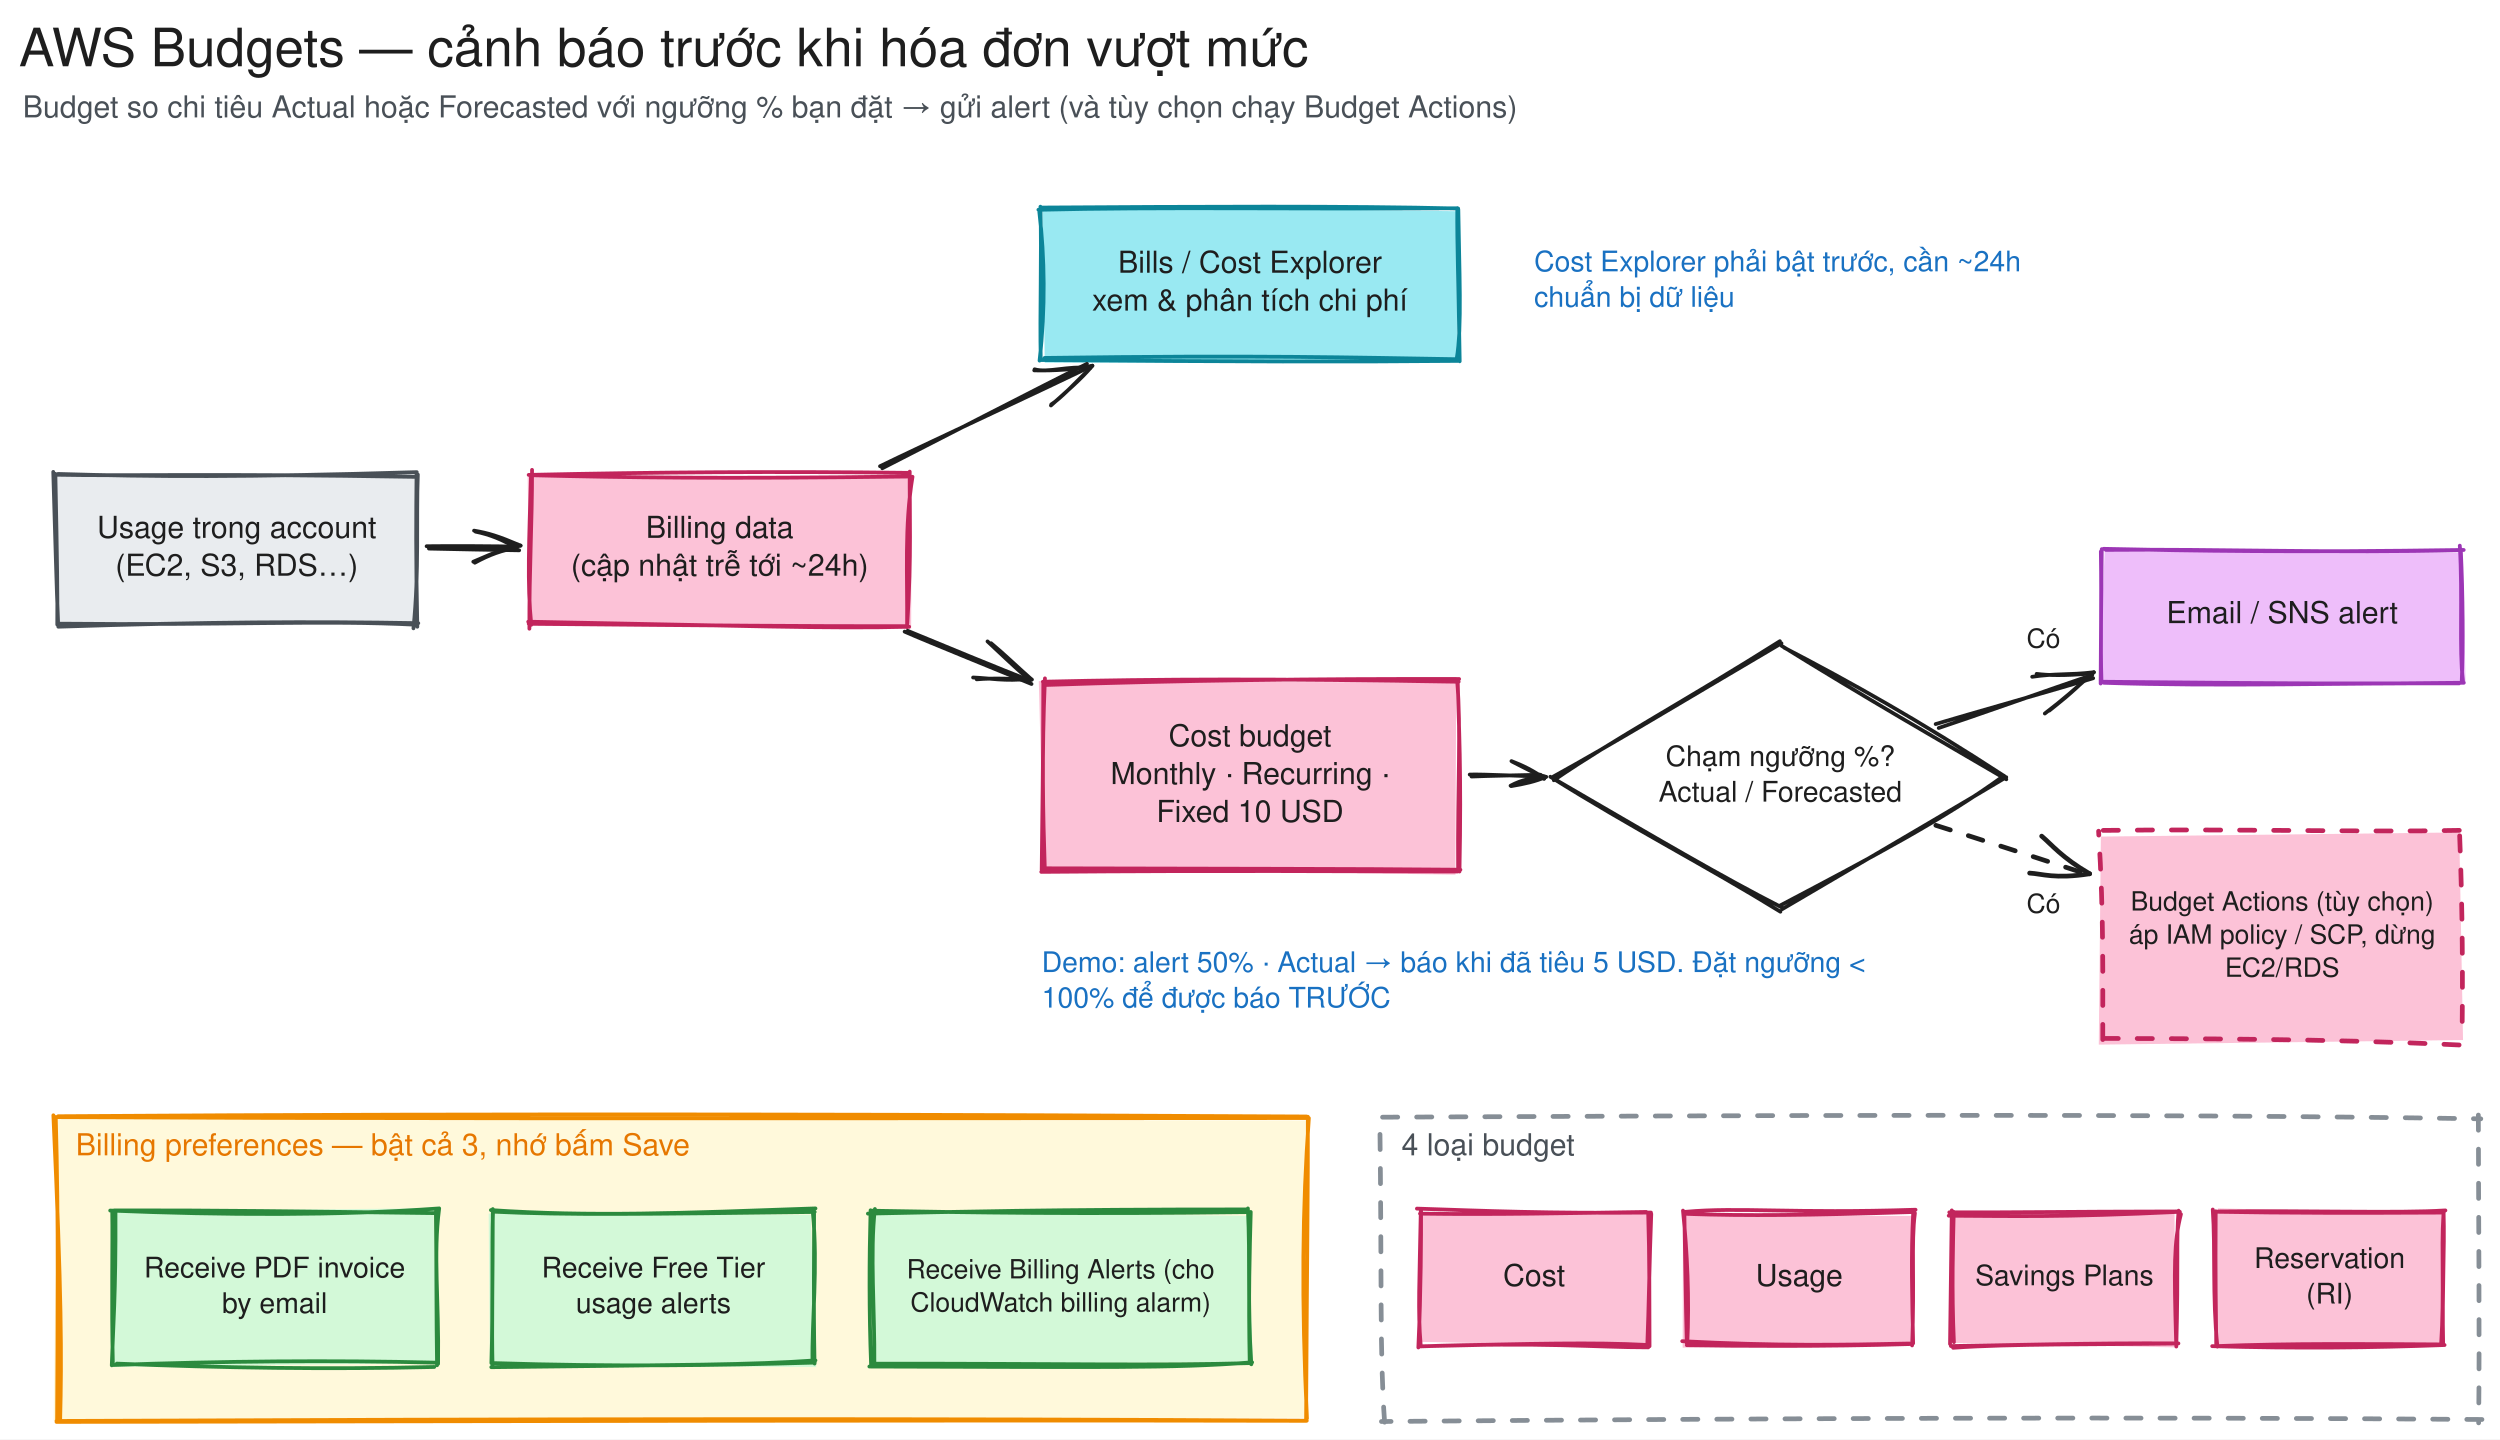
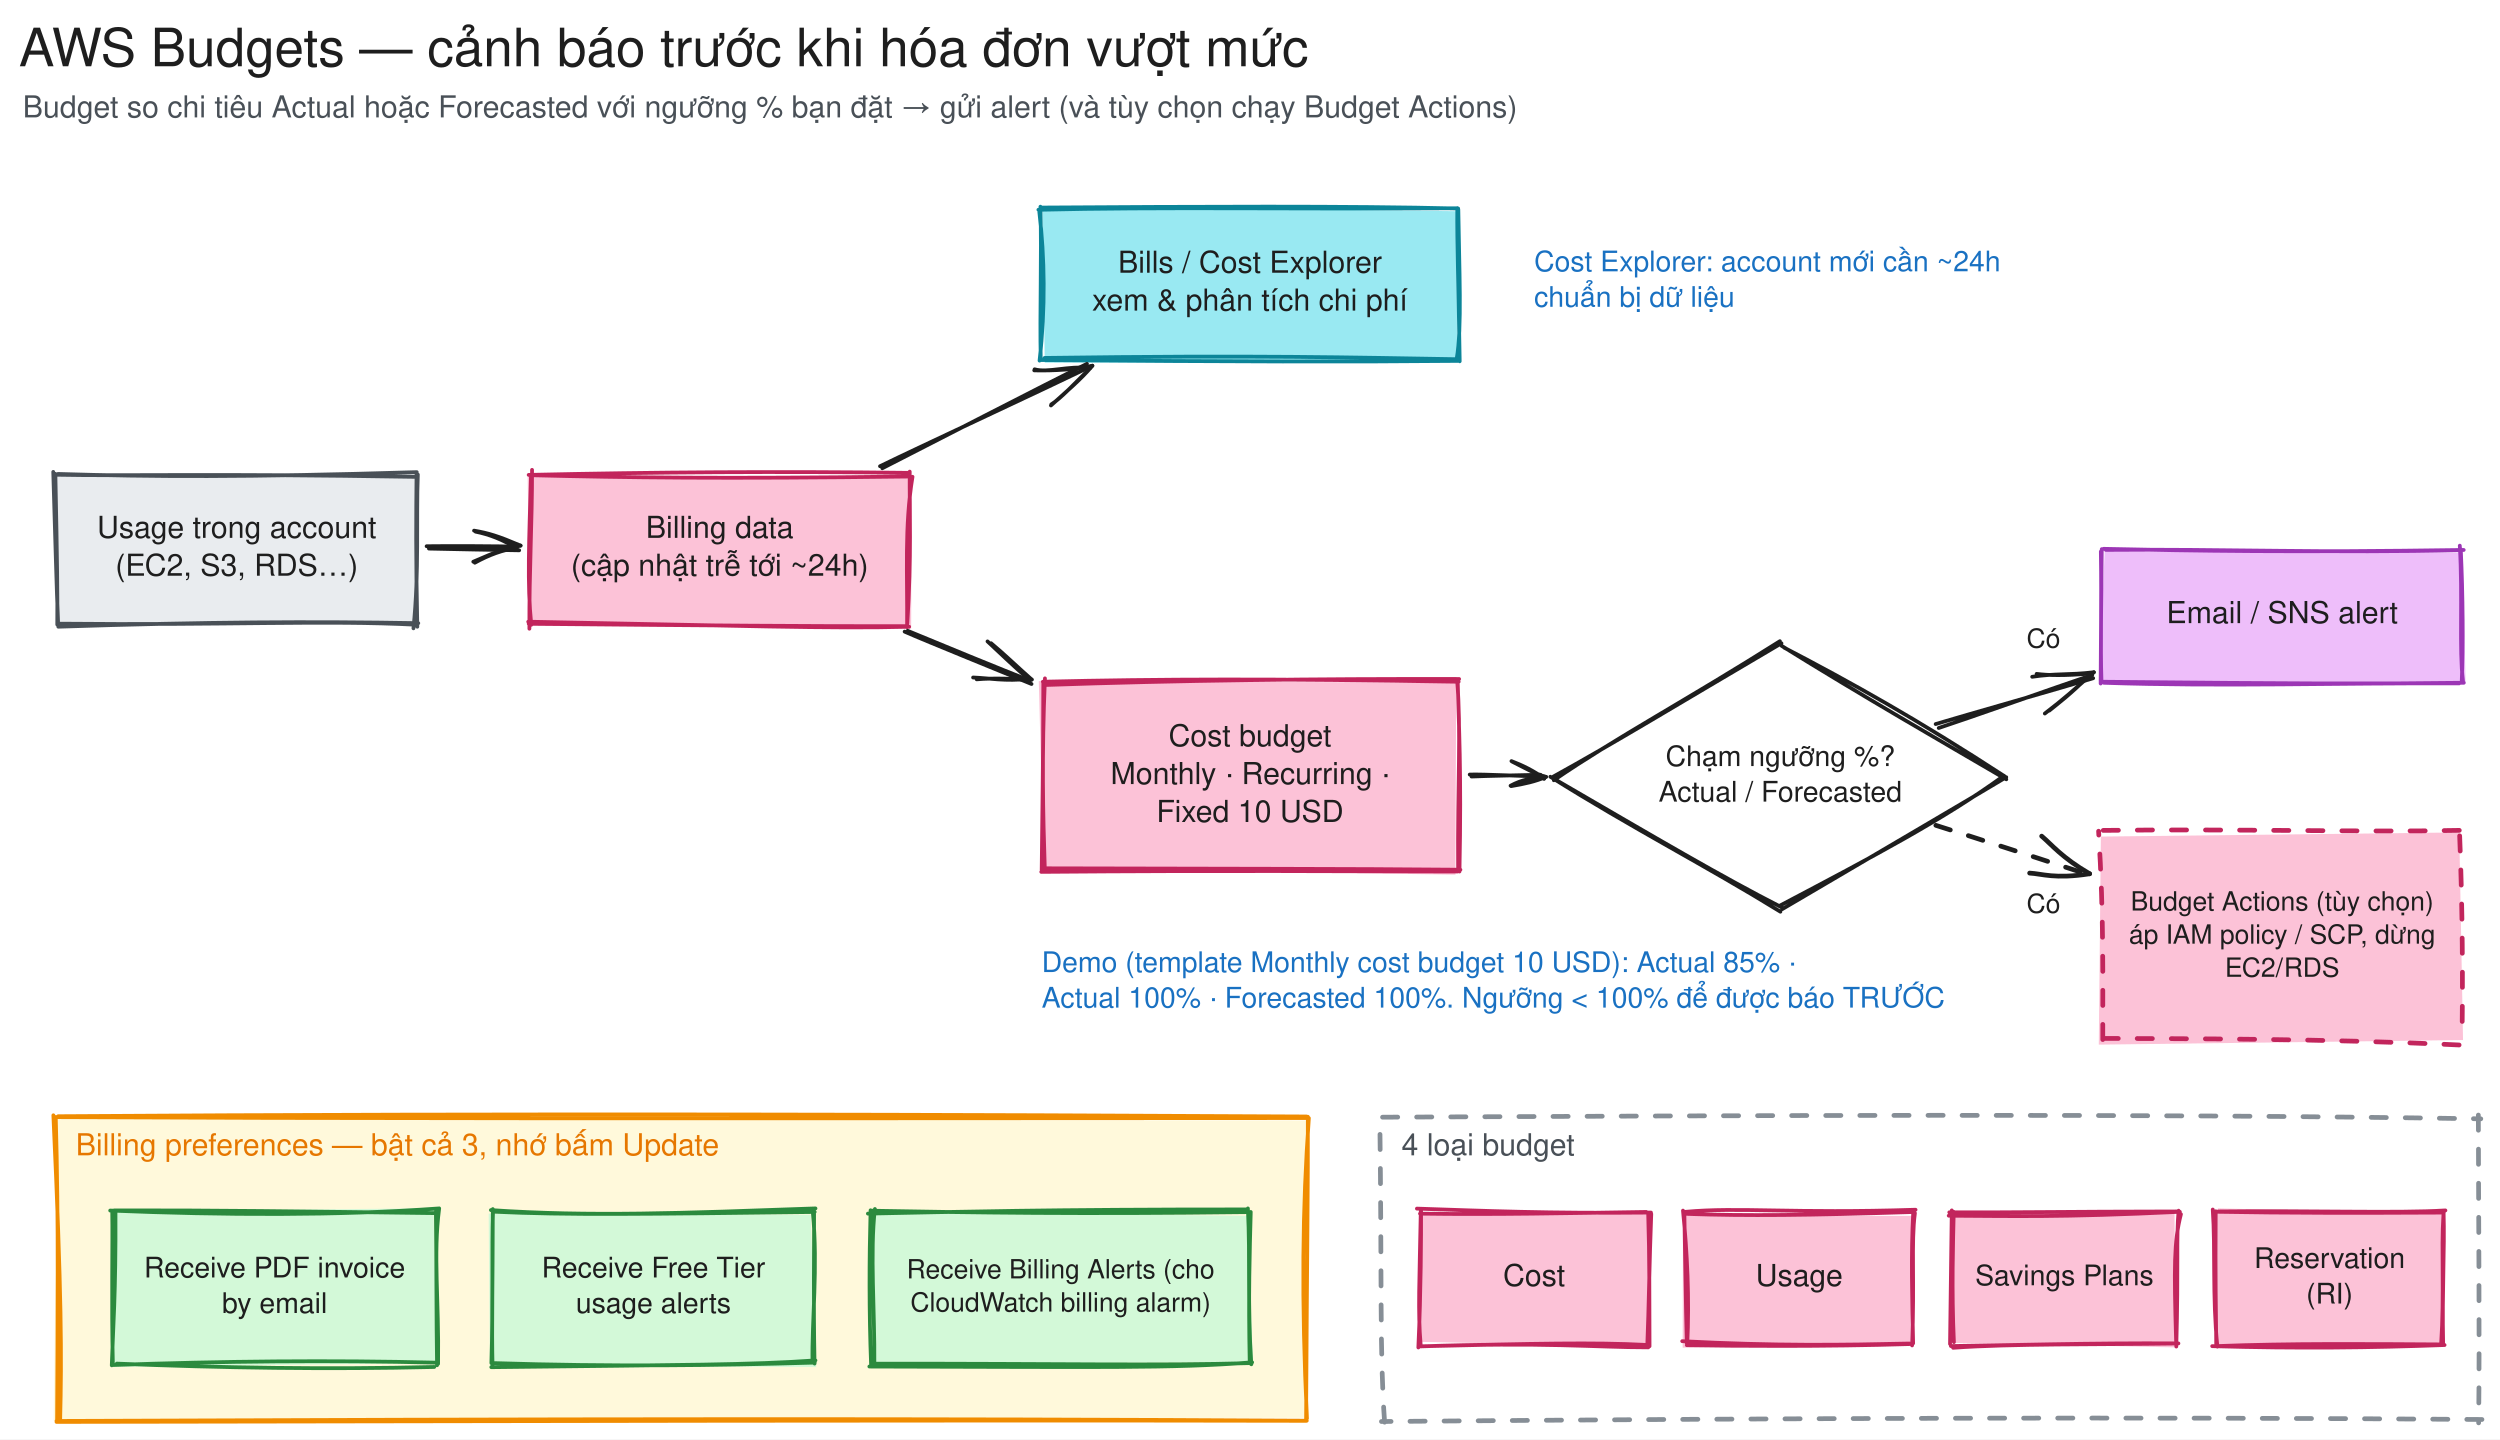
<svg xmlns="http://www.w3.org/2000/svg" version="1.1" viewBox="0 0 1320 760" width="1320" height="760">
  <defs>
    <style>
      @font-face {
        font-family: "Virgil";
        src: url("https://excalidraw.com/Virgil.woff2");
      }
      @font-face {
        font-family: "Cascadia";
        src: url("https://excalidraw.com/Cascadia.woff2");
      }
    </style>
  </defs>
  <rect x="0" y="0" width="1320" height="760" fill="#ffffff" />
  <g transform="translate(10 10) rotate(0 338.94 17.5)">
    <text x="0" y="25" font-family="Helvetica, Segoe UI Emoji" font-size="28px" fill="#1e1e1e" text-anchor="start" style="white-space: pre;" direction="ltr">AWS Budgets — cảnh báo trước khi hóa đơn vượt mức</text>
  </g>
  <g transform="translate(12 48) rotate(0 405.76 10)">
    <text x="0" y="14" font-family="Helvetica, Segoe UI Emoji" font-size="16px" fill="#495057" text-anchor="start" style="white-space: pre;" direction="ltr">Budget so chi tiêu Actual hoặc Forecasted với ngưỡng % bạn đặt → gửi alert (và tùy chọn chạy Budget Actions)</text>
  </g>
  <g stroke-linecap="round" transform="translate(30 590) rotate(0 330 80)">
    <path d="M0.3 0.69 L659.93 1.6 L658.47 158.6 L-1.69 160.15" stroke="none" stroke-width="0" fill="#fff9db" />
    <path d="M0.71 -0.63 C243 -2.32, 485.79 -1.46, 659.82 -0.49 M-0.23 -0.16 C144.15 0.55, 287.89 0.59, 659.72 0.33 M661.08 0.34 C657.66 47.1, 657.11 96.7, 660.07 158.93 M660.54 -0.36 C660.69 34.51, 660.14 67.09, 659.61 159.44 M659.72 160.2 C458.62 159.77, 256.86 160.37, -0.15 160.77 M659.97 160.13 C461.49 158.9, 262.87 159.16, -0.17 160.27 M1.77 159.3 C2.58 126.85, 2.59 94.52, -1.82 -1.13 M0.15 159.48 C0.36 108.02, 1.05 57.49, -0.56 -0.23" stroke="#f08c00" stroke-width="2" fill="none" />
  </g>
  <g transform="translate(40 596) rotate(0 166.56 10)">
-     <text x="0" y="14" font-family="Helvetica, Segoe UI Emoji" font-size="16px" fill="#e67700" text-anchor="start" style="white-space: pre;" direction="ltr">Billing preferences — bật cả 3, nhớ bấm Save</text>
+     <text x="0" y="14" font-family="Helvetica, Segoe UI Emoji" font-size="16px" fill="#e67700" text-anchor="start" style="white-space: pre;" direction="ltr">Billing preferences — bật cả 3, nhớ bấm Update</text>
  </g>
  <g stroke-linecap="round" transform="translate(730 590) rotate(0 290 80)">
    <path d="M-0.01 -0.13 C197.25 -0.97, 392.92 -2.19, 579.86 0.74 M578.57 -1.24 C578.67 56.71, 579.29 114.37, 578.72 161.27 M580.47 159.49 C400.94 158.12, 223.14 158.72, -0.59 160.56 M1.07 160.92 C-1.61 123.54, -0.31 87.41, -1.46 0.07" stroke="#868e96" stroke-width="2.5" fill="none" stroke-dasharray="8 10" />
  </g>
  <g transform="translate(740 596) rotate(0 48.32 10)">
    <text x="0" y="14" font-family="Helvetica, Segoe UI Emoji" font-size="16px" fill="#495057" text-anchor="start" style="white-space: pre;" direction="ltr">4 loại budget</text>
  </g>
  <g stroke-linecap="round" transform="translate(30 250) rotate(0 95 40)">
    <path d="M-0.03 0.23 L190.65 -0.53 L191.07 79.58 L0.51 78.26" stroke="none" stroke-width="0" fill="#e9ecef" />
    <path d="M-1.41 0.65 C39.38 1.46, 78.42 -0.11, 190.6 1.8 M0.63 0.24 C50.33 1.75, 98.27 2.06, 190.04 -0.71 M190.61 0.57 C189.69 23.82, 191.39 51.74, 188.3 81.76 M189.94 0.23 C189.74 22.08, 189.49 43.76, 190.34 80.92 M189.94 79.87 C141.27 77.34, 89.86 80.23, 1.34 79.29 M190.85 79.03 C134.64 78.06, 79.6 78.32, 0.79 80.9 M0.65 78.06 C-0.18 59.83, -0.64 38.99, -1.88 -0.84 M0.24 79.79 C0.39 63.77, 0.2 47.55, -0.77 0.2" stroke="#495057" stroke-width="2" fill="none" />
  </g>
  <g transform="translate(47.56 270) rotate(0 77.44 20)">
    <text x="77.44" y="14" font-family="Helvetica, Segoe UI Emoji" font-size="16px" fill="#1e1e1e" text-anchor="middle" style="white-space: pre;" direction="ltr">Usage trong account</text>
    <text x="77.44" y="34" font-family="Helvetica, Segoe UI Emoji" font-size="16px" fill="#1e1e1e" text-anchor="middle" style="white-space: pre;" direction="ltr">(EC2, S3, RDS…)</text>
  </g>
  <g stroke-linecap="round" transform="translate(280 250) rotate(0 100 40)">
    <path d="M-1.4 1.72 L201.42 1.7 L201.08 81.85 L-0.21 80.1" stroke="none" stroke-width="0" fill="#fcc2d7" />
    <path d="M0.97 0.93 C50.85 2.15, 99.98 2.86, 199.73 1.6 M-0.86 0.75 C65.23 -0.73, 132.13 -1.17, 199.69 -0.33 M201.8 1.74 C197.48 28.09, 199.23 53.58, 198.94 81.16 M200.33 -0.99 C200.17 20.56, 201.29 42.94, 199.08 79.07 M200.04 80.92 C157.69 82.03, 112.06 80.35, -1.1 78.26 M199.35 80.62 C147.51 80.71, 96.28 80.26, -0.84 79.36 M-0.48 81.96 C-0.6 51.46, 0.97 25.12, 0.92 -1.91 M0.51 79.9 C-1.71 58.13, -0.6 35.6, 0.38 0.64" stroke="#c2255c" stroke-width="2" fill="none" />
  </g>
  <g transform="translate(294.24 270) rotate(0 85.76 20)">
    <text x="85.76" y="14" font-family="Helvetica, Segoe UI Emoji" font-size="16px" fill="#1e1e1e" text-anchor="middle" style="white-space: pre;" direction="ltr">Billing data</text>
    <text x="85.76" y="34" font-family="Helvetica, Segoe UI Emoji" font-size="16px" fill="#1e1e1e" text-anchor="middle" style="white-space: pre;" direction="ltr">(cập nhật trễ tới ~24h)</text>
  </g>
  <g stroke-linecap="round" transform="translate(550 110) rotate(0 110 40)">
    <path d="M0.44 -0.93 L218.94 1.51 L219.48 81.15 L1.62 81.52" stroke="none" stroke-width="0" fill="#99e9f2" />
    <path d="M-1.72 0.76 C63.2 -0.8, 129.99 0.49, 218.71 -0.03 M0.3 -0.41 C81.72 -0.92, 162.83 -1.35, 219.91 0.09 M219.99 0.64 C220.41 31.97, 221.97 63.39, 219.13 79.41 M219.45 -0.13 C219.28 18.83, 220.1 39.37, 220.72 80.76 M219.26 79.67 C164.88 78.78, 113.52 77.44, 1.56 78.99 M219.74 80.55 C162.66 81.1, 103.45 80.97, -0.52 80.1 M-1.11 80.41 C2.05 52.64, 1.58 25.9, -1.22 1.99 M-0.49 80.04 C-1.06 53.99, 0.08 26.5, -0.65 -0.87" stroke="#0c8599" stroke-width="2" fill="none" />
  </g>
  <g transform="translate(575.44 130) rotate(0 84.56 20)">
    <text x="84.56" y="14" font-family="Helvetica, Segoe UI Emoji" font-size="16px" fill="#1e1e1e" text-anchor="middle" style="white-space: pre;" direction="ltr">Bills / Cost Explorer</text>
    <text x="84.56" y="34" font-family="Helvetica, Segoe UI Emoji" font-size="16px" fill="#1e1e1e" text-anchor="middle" style="white-space: pre;" direction="ltr">xem &amp; phân tích chi phí</text>
  </g>
  <g stroke-linecap="round" transform="translate(550 360) rotate(0 110 50)">
    <path d="M-1.52 -0.38 L218.86 0.41 L218.48 101.85 L1.04 98.4" stroke="none" stroke-width="0" fill="#fcc2d7" />
    <path d="M1.31 1.69 C72.57 -0.78, 144.28 -1.66, 220.41 -1.49 M0.64 -0.05 C62.23 -1.5, 123.21 -1.73, 220.16 -0.04 M219.36 -0.87 C221.58 25.73, 219.54 53.18, 219.89 99.43 M219.66 -0.57 C220.2 23.44, 221.69 45.47, 220.6 100.17 M221.09 99.22 C159.09 98.63, 98.87 98.76, 1.51 98.47 M219.53 100.17 C159.15 100.1, 97.54 99.51, -0.21 100.35 M1.67 99.19 C0.69 69.38, -0.01 39.21, 1.73 -1.82 M0.02 99.28 C0.28 70.88, 0.85 41.8, 0.87 0.38" stroke="#c2255c" stroke-width="2" fill="none" />
  </g>
  <g transform="translate(577.2 380) rotate(0 82.8 30)">
    <text x="82.8" y="14" font-family="Helvetica, Segoe UI Emoji" font-size="16px" fill="#1e1e1e" text-anchor="middle" style="white-space: pre;" direction="ltr">Cost budget</text>
    <text x="82.8" y="34" font-family="Helvetica, Segoe UI Emoji" font-size="16px" fill="#1e1e1e" text-anchor="middle" style="white-space: pre;" direction="ltr">Monthly · Recurring ·</text>
    <text x="82.8" y="54" font-family="Helvetica, Segoe UI Emoji" font-size="16px" fill="#1e1e1e" text-anchor="middle" style="white-space: pre;" direction="ltr">Fixed 10 USD</text>
  </g>
  <g stroke-linecap="round" transform="translate(820 340) rotate(0 120 70)">
    <path d="M120.16 -0.89 L241.79 69.59 L120.71 140.32 L-1.25 70.97" stroke="none" stroke-width="0" fill="#ffffff" fill-rule="evenodd" />
    <path d="M122.1 1.99 C157.37 20.36, 192.8 40.12, 238.34 69.82 M120.66 0.98 C163.26 27.47, 205.57 51.76, 239.32 71.48 M238.09 69.57 C206.26 92.65, 169.23 112.11, 119.96 138.09 M239.3 70.35 C214.87 84.99, 189.8 99.58, 120.98 140.04 M120.05 141.38 C81.41 117.52, 41.43 97.06, -1.42 70.12 M121.08 139.27 C88.08 122.38, 56.21 103.56, 0.53 71.2 M0.42 71.98 C33.21 49.5, 71.23 29.27, 119.78 -1.45 M0.16 70.04 C32.84 52, 64.11 32.86, 120.61 -0.35" stroke="#1e1e1e" stroke-width="2" fill="none" />
  </g>
  <g transform="translate(868.3 391.25) rotate(0 71.7 18.75)">
    <text x="71.7" y="13.25" font-family="Helvetica, Segoe UI Emoji" font-size="15px" fill="#1e1e1e" text-anchor="middle" style="white-space: pre;" direction="ltr">Chạm ngưỡng %?</text>
    <text x="71.7" y="32" font-family="Helvetica, Segoe UI Emoji" font-size="15px" fill="#1e1e1e" text-anchor="middle" style="white-space: pre;" direction="ltr">Actual / Forecasted</text>
  </g>
  <g stroke-linecap="round" transform="translate(1110 290) rotate(0 95 35)">
    <path d="M1.29 1.03 L190.25 1.79 L191.82 70.1 L-1.82 69.66" stroke="none" stroke-width="0" fill="#eebefa" />
    <path d="M1.86 0.35 C61.75 -0.24, 122.95 2.16, 188.87 0.46 M0.67 -0.22 C49.98 0.86, 100.01 1.72, 190.83 0.38 M188.77 -1.89 C190.39 24.74, 188.34 53.5, 190.44 69.43 M189.28 -0.04 C190.43 25.21, 190.6 50.55, 189.78 70.47 M188.43 70.83 C125.14 70.53, 62.71 72.63, 0.84 70.51 M190.89 70.5 C146.44 71.1, 101.96 70.97, -0.27 69.96 M-0.43 69.54 C-1.08 50.31, -0.27 30.75, -0.75 1.2 M-0.86 70.9 C-0.7 46.05, -0.58 20.97, -0.27 -0.05" stroke="#9c36b5" stroke-width="2" fill="none" />
  </g>
  <g transform="translate(1138.36 315) rotate(0 66.64 10)">
    <text x="66.64" y="14" font-family="Helvetica, Segoe UI Emoji" font-size="16px" fill="#1e1e1e" text-anchor="middle" style="white-space: pre;" direction="ltr">Email / SNS alert</text>
  </g>
  <g stroke-linecap="round" transform="translate(1110 440) rotate(0 95 55)">
    <path d="M-0.74 1.71 L188.49 -0.48 L190.48 109.14 L-1.84 111.57" stroke="none" stroke-width="0" fill="#fcc2d7" />
    <path d="M0.51 -1.55 C69.48 -2.43, 140.44 -0.51, 188.63 -1.57 M188.7 1.34 C190.27 39.67, 190.35 80.7, 189.98 108.06 M188.4 111.75 C117.22 108.31, 43.25 108.47, -1.57 108.27 M0.26 108.88 C0.18 78.9, 0.92 44.92, -1.94 -1.11" stroke="#c2255c" stroke-width="2.5" fill="none" stroke-dasharray="8 10" />
  </g>
  <g transform="translate(1120.79 468.75) rotate(0 84.21 26.25)">
    <text x="84.21" y="12" font-family="Helvetica, Segoe UI Emoji" font-size="14px" fill="#1e1e1e" text-anchor="middle" style="white-space: pre;" direction="ltr">Budget Actions (tùy chọn)</text>
    <text x="84.21" y="29.5" font-family="Helvetica, Segoe UI Emoji" font-size="14px" fill="#1e1e1e" text-anchor="middle" style="white-space: pre;" direction="ltr">áp IAM policy / SCP, dừng</text>
    <text x="84.21" y="47" font-family="Helvetica, Segoe UI Emoji" font-size="14px" fill="#1e1e1e" text-anchor="middle" style="white-space: pre;" direction="ltr">EC2/RDS</text>
  </g>
  <g stroke-linecap="round" transform="translate(60 640) rotate(0 85 40)">
    <path d="M0.22 -0.55 L168.9 -2 L170.61 79.67 L-0.9 81.76" stroke="none" stroke-width="0" fill="#d3f9d8" />
    <path d="M-1.82 -0.83 C58.13 1.63, 118.79 1.92, 171.7 -1.94 M0.29 -0.9 C50.36 -1.04, 100.25 -0.37, 170.45 0.54 M171.88 -1.98 C168.65 22.73, 171.8 46.02, 171.31 80.08 M170.16 -0.26 C170.48 26.67, 170.37 56.04, 170.76 80.86 M169.28 81.76 C112.9 83.13, 56.83 82.23, 1.68 79.99 M170.37 79.49 C114.19 78.08, 57.48 78.7, -0.8 80.73 M-0.98 80.9 C-0.35 61.61, 1.18 43.04, 0.97 -0.03 M-0.43 79.45 C-1.19 48.28, -0.42 16.6, -0.74 -0.43" stroke="#2b8a3e" stroke-width="2" fill="none" />
  </g>
  <g transform="translate(75.1 661.25) rotate(0 69.9 18.75)">
    <text x="69.9" y="13.25" font-family="Helvetica, Segoe UI Emoji" font-size="15px" fill="#1e1e1e" text-anchor="middle" style="white-space: pre;" direction="ltr">Receive PDF invoice</text>
    <text x="69.9" y="32" font-family="Helvetica, Segoe UI Emoji" font-size="15px" fill="#1e1e1e" text-anchor="middle" style="white-space: pre;" direction="ltr">by email</text>
  </g>
  <g stroke-linecap="round" transform="translate(260 640) rotate(0 85 40)">
    <path d="M-1.99 0.79 L168.06 1.36 L170.95 81.8 L-1.38 81.2" stroke="none" stroke-width="0" fill="#d3f9d8" />
    <path d="M-0.8 -1.07 C51.47 2.5, 100.18 0.54, 170.57 -1.96 M1 -0.21 C39.39 1.62, 79.74 1.03, 170.14 -0.09 M169.16 -0.12 C172 29.45, 168.54 57.59, 169.02 79.52 M169.83 0.92 C169.92 23.01, 169.41 45.03, 170.08 79.96 M170.55 78.29 C136.31 80.71, 102.78 80.65, -0.59 81.87 M170.17 79.45 C117.24 80.98, 64.41 81.7, -0.19 79.7 M0.07 81.77 C-0.45 60.14, 0.15 40.24, 0.2 -1.6 M-0.54 79.68 C0.41 49.56, -0.37 17.25, 0.28 0.66" stroke="#2b8a3e" stroke-width="2" fill="none" />
  </g>
  <g transform="translate(282.15 661.25) rotate(0 62.85 18.75)">
    <text x="62.85" y="13.25" font-family="Helvetica, Segoe UI Emoji" font-size="15px" fill="#1e1e1e" text-anchor="middle" style="white-space: pre;" direction="ltr">Receive Free Tier</text>
    <text x="62.85" y="32" font-family="Helvetica, Segoe UI Emoji" font-size="15px" fill="#1e1e1e" text-anchor="middle" style="white-space: pre;" direction="ltr">usage alerts</text>
  </g>
  <g stroke-linecap="round" transform="translate(460 640) rotate(0 100 40)">
    <path d="M0.61 -0.38 L198.59 1.97 L201.55 78.98 L1.8 80.41" stroke="none" stroke-width="0" fill="#d3f9d8" />
    <path d="M-1.75 0.79 C45.31 -0.17, 93.52 -1.44, 198.46 -1.42 M-0.22 -0.75 C54.63 0.24, 108.85 1.12, 199.26 -0.01 M198.88 -1.95 C200.22 24.64, 198.61 48.48, 200.69 80.34 M200.39 -0.08 C199.83 21.4, 199.12 42.81, 199.86 79.83 M201.12 79.31 C159.05 82.67, 118.2 81.76, -0.98 81.53 M200.89 79.7 C150.27 81.16, 100.45 79.92, 0.7 80.03 M1.66 80.23 C1.88 52.47, -0.7 21.24, 1.95 -1.65 M-0.05 80.98 C-1.14 52.48, -1.06 24.94, -0.33 -0.97" stroke="#2b8a3e" stroke-width="2" fill="none" />
  </g>
  <g transform="translate(474.04 662.5) rotate(0 85.96 17.5)">
    <text x="85.96" y="12.5" font-family="Helvetica, Segoe UI Emoji" font-size="14px" fill="#1e1e1e" text-anchor="middle" style="white-space: pre;" direction="ltr">Receive Billing Alerts (cho</text>
    <text x="85.96" y="30" font-family="Helvetica, Segoe UI Emoji" font-size="14px" fill="#1e1e1e" text-anchor="middle" style="white-space: pre;" direction="ltr">CloudWatch billing alarm)</text>
  </g>
  <g stroke-linecap="round" transform="translate(750 640) rotate(0 60 35)">
    <path d="M-0.06 1.49 L120.02 0.98 L121.65 71.07 L-0.33 68.5" stroke="none" stroke-width="0" fill="#fcc2d7" />
    <path d="M-1.87 -1.85 C32.69 -0.69, 67.68 0.79, 121.71 0.23 M-0.24 0.8 C38.92 1.39, 77.72 0.53, 119.25 -0.09 M121.86 0.96 C120.9 24.95, 120.56 51.92, 119.78 70.08 M120.24 0.56 C120.99 23.3, 120.85 47.86, 120.95 70.81 M120.27 71.4 C92.3 71.4, 65.84 68.54, -0.56 70.91 M119.22 70.12 C91.36 68.68, 60.95 69.4, 0.65 70.83 M-1.11 71.47 C0.3 41.06, 0.35 12.33, 0.32 -0.92 M0.09 69.85 C-1.4 52.51, -0.49 36.48, 0.18 -0.53" stroke="#c2255c" stroke-width="2" fill="none" />
  </g>
  <g transform="translate(792.16 665) rotate(0 17.84 10)">
    <text x="17.84" y="14" font-family="Helvetica, Segoe UI Emoji" font-size="16px" fill="#1e1e1e" text-anchor="middle" style="white-space: pre;" direction="ltr">Cost</text>
  </g>
  <g stroke-linecap="round" transform="translate(890 640) rotate(0 60 35)">
    <path d="M-1.38 1.96 L120.36 1.99 L118.62 68.6 L-1.56 71.57" stroke="none" stroke-width="0" fill="#fcc2d7" />
    <path d="M-0.2 -0.14 C28.02 -2.78, 56.21 0.88, 121.41 -1.26 M0.61 0.94 C32.69 2.02, 64.09 1.72, 120.37 -0.07 M121.07 0.51 C119.01 16.38, 120.98 35.74, 119.58 70.38 M120.2 -0.33 C118.94 23.28, 119.62 44.71, 120.13 69.28 M118.19 69.38 C83.08 70.17, 47.08 70.72, -1.79 68.15 M119.05 69.64 C72.87 71.07, 25.32 70.71, 0.65 70.25 M0.85 70.16 C2.07 45.87, 0.82 20.81, -1.38 -0.8 M0.62 69.28 C0.07 47.93, -0.2 24.17, -0.67 0.07" stroke="#c2255c" stroke-width="2" fill="none" />
  </g>
  <g transform="translate(927.92 665) rotate(0 22.08 10)">
    <text x="22.08" y="14" font-family="Helvetica, Segoe UI Emoji" font-size="16px" fill="#1e1e1e" text-anchor="middle" style="white-space: pre;" direction="ltr">Usage</text>
  </g>
  <g stroke-linecap="round" transform="translate(1030 640) rotate(0 60 35)">
    <path d="M-0.02 -0.77 L118.14 -0.15 L118.7 71.42 L-0.06 69.04" stroke="none" stroke-width="0" fill="#fcc2d7" />
    <path d="M-1.07 1.89 C30.94 2.03, 57.72 2.9, 120.96 -0.17 M-0.77 0.11 C29.7 0.31, 59.58 -0.28, 119.26 -0.35 M121.53 1.1 C117.81 15.61, 117.87 28.78, 119 68.5 M120.29 -0.76 C119 14, 120.27 27.81, 119.08 70.98 M118.38 69.37 C76.96 69.99, 32.29 69.4, 1.24 71.63 M120.2 69.32 C74.23 68.98, 26.72 70.43, 0.07 70.72 M1.66 68.64 C0.39 41.36, 1.22 15.35, 1.57 -0.15 M-0.38 69.64 C-0.07 49.04, 0.13 28.33, 0.54 -0.91" stroke="#c2255c" stroke-width="2" fill="none" />
  </g>
  <g transform="translate(1042 665.625) rotate(0 48 9.375)">
    <text x="48" y="13" font-family="Helvetica, Segoe UI Emoji" font-size="15px" fill="#1e1e1e" text-anchor="middle" style="white-space: pre;" direction="ltr">Savings Plans</text>
  </g>
  <g stroke-linecap="round" transform="translate(1170 640) rotate(0 60 35)">
    <path d="M1.07 -1.99 L119.76 1.01 L120.55 70.45 L1.15 71.55" stroke="none" stroke-width="0" fill="#fcc2d7" />
    <path d="M1.13 -0.34 C48.7 -0.96, 95.87 0.7, 121.17 -0.9 M-0.02 -0.19 C37.93 0.48, 74.65 0.48, 120.32 0.24 M120.13 1.49 C118.86 20.56, 120.71 42.57, 118.9 70.08 M120.21 -0.69 C120.83 21.13, 119.34 40.83, 119.98 69.58 M120.73 70.17 C81.77 71.62, 43.7 72.08, -1.96 70.77 M120.24 69.86 C79.92 69.61, 39.28 69.23, -0.2 70.77 M0.78 71.04 C-1.92 44.51, -0.22 19.26, -1.66 -1.37 M0.17 70.29 C0.03 52.74, -0.25 35.35, -0.06 -0.45" stroke="#c2255c" stroke-width="2" fill="none" />
  </g>
  <g transform="translate(1187.175 656.25) rotate(0 42.825 18.75)">
    <text x="42.825" y="13.25" font-family="Helvetica, Segoe UI Emoji" font-size="15px" fill="#1e1e1e" text-anchor="middle" style="white-space: pre;" direction="ltr">Reservation</text>
    <text x="42.825" y="32" font-family="Helvetica, Segoe UI Emoji" font-size="15px" fill="#1e1e1e" text-anchor="middle" style="white-space: pre;" direction="ltr">(RI)</text>
  </g>
  <g stroke-linecap="round">
    <g transform="translate(226 290) rotate(0 24 0)">
      <path d="M0.47 -0.35 C8.56 -0.18, 40.28 0.51, 48.12 0.56 M-0.74 -1.59 C7.23 -1.72, 39.36 -1.74, 47.24 -1.27" stroke="#1e1e1e" stroke-width="2" fill="none" />
    </g>
    <g transform="translate(226 290) rotate(0 24 0)">
      <path d="M23.9 6.59 C31.55 3.48, 36.61 0.51, 48.85 -1.92 M24.7 7.12 C32.19 2.97, 39.68 0.25, 46.53 -0.61" stroke="#1e1e1e" stroke-width="2" fill="none" />
    </g>
    <g transform="translate(226 290) rotate(0 24 0)">
      <path d="M24.3 -9.82 C31.77 -8.53, 36.73 -7.1, 48.85 -1.92 M25.1 -9.29 C32.33 -7.87, 39.68 -5.01, 46.53 -0.61" stroke="#1e1e1e" stroke-width="2" fill="none" />
    </g>
  </g>
  <g stroke-linecap="round">
    <g transform="translate(465.3666 247.3167) rotate(0 54.63344 -27.31672)">
      <path d="M0.48 -0.07 C18.65 -9.3, 90.25 -46.29, 108.54 -55.2 M-0.72 -1.15 C17.87 -10.25, 92.42 -44.93, 110.87 -53.96" stroke="#1e1e1e" stroke-width="2" fill="none" />
    </g>
    <g transform="translate(465.3666 247.3167) rotate(0 54.63344 -27.31672)">
      <path d="M89.71 -33.79 C94.37 -36.64, 102.64 -45.4, 110.38 -53.07 M89.53 -33.23 C96.66 -39.65, 105.51 -47.09, 111.41 -54.22" stroke="#1e1e1e" stroke-width="2" fill="none" />
    </g>
    <g transform="translate(465.3666 247.3167) rotate(0 54.63344 -27.31672)">
      <path d="M80.9 -52.32 C87.9 -50.34, 98.49 -54.24, 110.38 -53.07 M80.71 -51.76 C91.08 -51.5, 103.1 -52.26, 111.41 -54.22" stroke="#1e1e1e" stroke-width="2" fill="none" />
    </g>
  </g>
  <g stroke-linecap="round">
    <g transform="translate(478.8482 332.3635) rotate(0 32.81846 14.06506)">
      <path d="M-1.2 1.14 C9.68 5.97, 54.77 24.2, 65.79 28.78 M0.38 0.7 C11.05 5.18, 53.74 22.69, 64.92 26.99" stroke="#1e1e1e" stroke-width="2" fill="none" />
    </g>
    <g transform="translate(478.8482 332.3635) rotate(0 32.81846 14.06506)">
      <path d="M36.84 26.32 C46.39 25.5, 56.48 26.14, 65.9 26.45 M34.95 25.36 C42.98 25.65, 52.46 27.47, 64.05 26.06" stroke="#1e1e1e" stroke-width="2" fill="none" />
    </g>
    <g transform="translate(478.8482 332.3635) rotate(0 32.81846 14.06506)">
      <path d="M44.45 7.26 C51.34 12.97, 58.79 20.21, 65.9 26.45 M42.56 6.3 C48.58 11.86, 55.93 19.01, 64.05 26.06" stroke="#1e1e1e" stroke-width="2" fill="none" />
    </g>
  </g>
  <g stroke-linecap="round">
    <g transform="translate(776 410) rotate(0 19 0)">
      <path d="M0.96 0.01 C6.99 -0.3, 31.31 -0.78, 37.3 -0.93 M0.01 -1.03 C6.33 -1.3, 33.1 -0.04, 39.64 0.12" stroke="#1e1e1e" stroke-width="2" fill="none" />
    </g>
    <g transform="translate(776 410) rotate(0 19 0)">
      <path d="M21.58 4.86 C27.15 1.82, 34.3 0.06, 39.3 1.13 M21.87 5.07 C28.84 3.9, 34.76 2.62, 40.3 0.18" stroke="#1e1e1e" stroke-width="2" fill="none" />
    </g>
    <g transform="translate(776 410) rotate(0 19 0)">
      <path d="M22.05 -8.13 C27.54 -6.07, 34.5 -2.72, 39.3 1.13 M22.34 -7.92 C29.16 -4.49, 34.9 -1.17, 40.3 0.18" stroke="#1e1e1e" stroke-width="2" fill="none" />
    </g>
  </g>
  <g stroke-linecap="round">
    <g transform="translate(1023.139 383.3327) rotate(0 40.57366 -13.01419)">
      <path d="M-1.11 -1.03 C12.57 -5.16, 68.42 -21.03, 82.05 -25.24 M0.51 1.05 C14.1 -3.38, 68.38 -22.6, 81.57 -26.95" stroke="#1e1e1e" stroke-width="2" fill="none" />
    </g>
    <g transform="translate(1023.139 383.3327) rotate(0 40.57366 -13.01419)">
      <path d="M56.53 -6.59 C66.61 -14.29, 71.9 -19.09, 82.42 -28.38 M58.87 -8.11 C63.49 -11.92, 69.69 -16.3, 81 -27.67" stroke="#1e1e1e" stroke-width="2" fill="none" />
    </g>
    <g transform="translate(1023.139 383.3327) rotate(0 40.57366 -13.01419)">
      <path d="M49.86 -25.99 C61.87 -27.83, 69.15 -26.82, 82.42 -28.38 M52.2 -27.52 C58.52 -26.73, 66.28 -26.55, 81 -27.67" stroke="#1e1e1e" stroke-width="2" fill="none" />
    </g>
  </g>
  <g stroke-linecap="round">
    <g transform="translate(1023.139 436.6673) rotate(0 40.57366 13.01419)">
      <path d="M-1.01 -0.89 C12.5 3.28, 66.45 20.85, 79.98 25.26" stroke="#1e1e1e" stroke-width="2.5" fill="none" stroke-dasharray="8 10" />
    </g>
    <g transform="translate(1023.139 436.6673) rotate(0 40.57366 13.01419)">
      <path d="M48.52 24.33 C54.98 24.65, 61.79 27.6, 80.18 24.68" stroke="#1e1e1e" stroke-width="2.5" fill="none" />
    </g>
    <g transform="translate(1023.139 436.6673) rotate(0 40.57366 13.01419)">
      <path d="M54.87 4.82 C60.04 9.16, 65.53 16.19, 80.18 24.68" stroke="#1e1e1e" stroke-width="2.5" fill="none" />
    </g>
  </g>
  <g transform="translate(1070 330) rotate(0 8.19 8.75)">
    <text x="0" y="12" font-family="Helvetica, Segoe UI Emoji" font-size="14px" fill="#1e1e1e" text-anchor="start" style="white-space: pre;" direction="ltr">Có</text>
  </g>
  <g transform="translate(1070 470) rotate(0 8.19 8.75)">
    <text x="0" y="12" font-family="Helvetica, Segoe UI Emoji" font-size="14px" fill="#1e1e1e" text-anchor="start" style="white-space: pre;" direction="ltr">Có</text>
  </g>
  <g transform="translate(550 500) rotate(0 219.675 18.75)">
-     <text x="0" y="13.25" font-family="Helvetica, Segoe UI Emoji" font-size="15px" fill="#1971c2" text-anchor="start" style="white-space: pre;" direction="ltr">Demo: alert 50% · Actual → báo khi đã tiêu 5 USD. Đặt ngưỡng &lt;</text>
-     <text x="0" y="32" font-family="Helvetica, Segoe UI Emoji" font-size="15px" fill="#1971c2" text-anchor="start" style="white-space: pre;" direction="ltr">100% để được báo TRƯỚC</text>
+     <text x="0" y="13.25" font-family="Helvetica, Segoe UI Emoji" font-size="15px" fill="#1971c2" text-anchor="start" style="white-space: pre;" direction="ltr">Demo (template Monthly cost budget 10 USD): Actual 85% ·</text>
+     <text x="0" y="32" font-family="Helvetica, Segoe UI Emoji" font-size="15px" fill="#1971c2" text-anchor="start" style="white-space: pre;" direction="ltr">Actual 100% · Forecasted 100%. Ngưỡng &lt; 100% để được báo TRƯỚC</text>
  </g>
  <g transform="translate(810 130) rotate(0 137.925 18.75)">
-     <text x="0" y="13.25" font-family="Helvetica, Segoe UI Emoji" font-size="15px" fill="#1971c2" text-anchor="start" style="white-space: pre;" direction="ltr">Cost Explorer phải bật trước, cần ~24h</text>
+     <text x="0" y="13.25" font-family="Helvetica, Segoe UI Emoji" font-size="15px" fill="#1971c2" text-anchor="start" style="white-space: pre;" direction="ltr">Cost Explorer: account mới cần ~24h</text>
    <text x="0" y="32" font-family="Helvetica, Segoe UI Emoji" font-size="15px" fill="#1971c2" text-anchor="start" style="white-space: pre;" direction="ltr">chuẩn bị dữ liệu</text>
  </g>
</svg>
